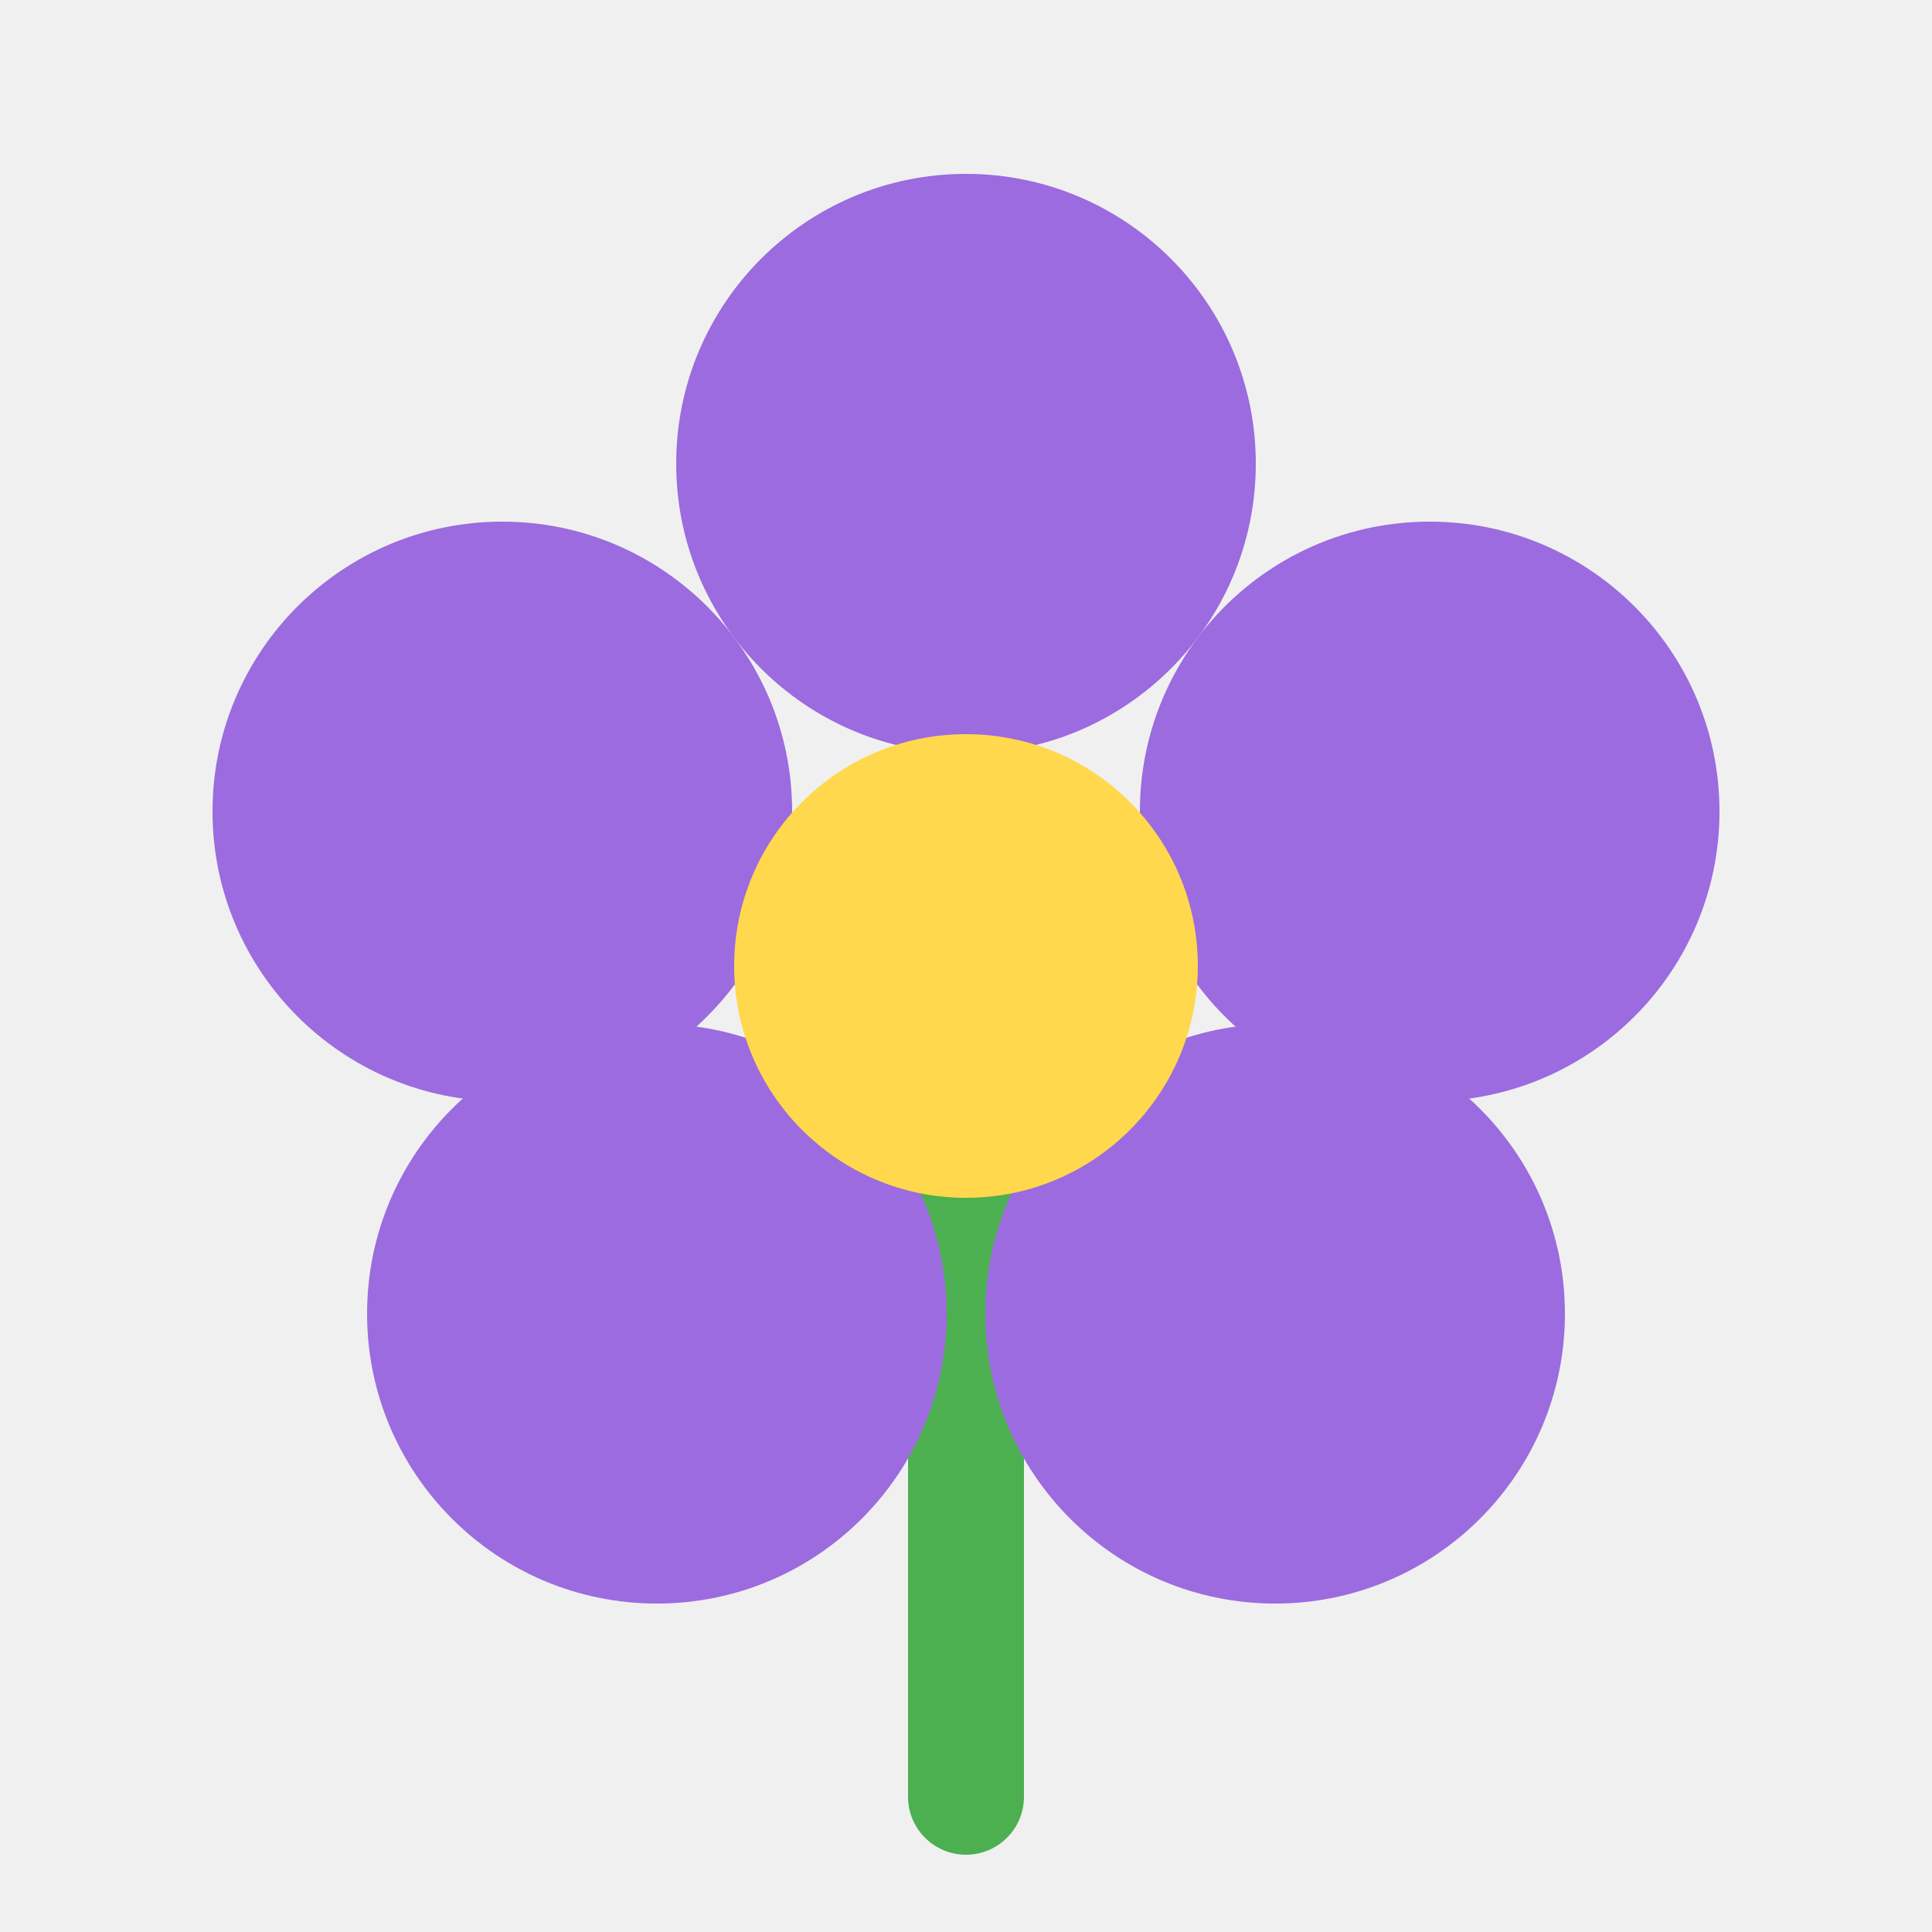
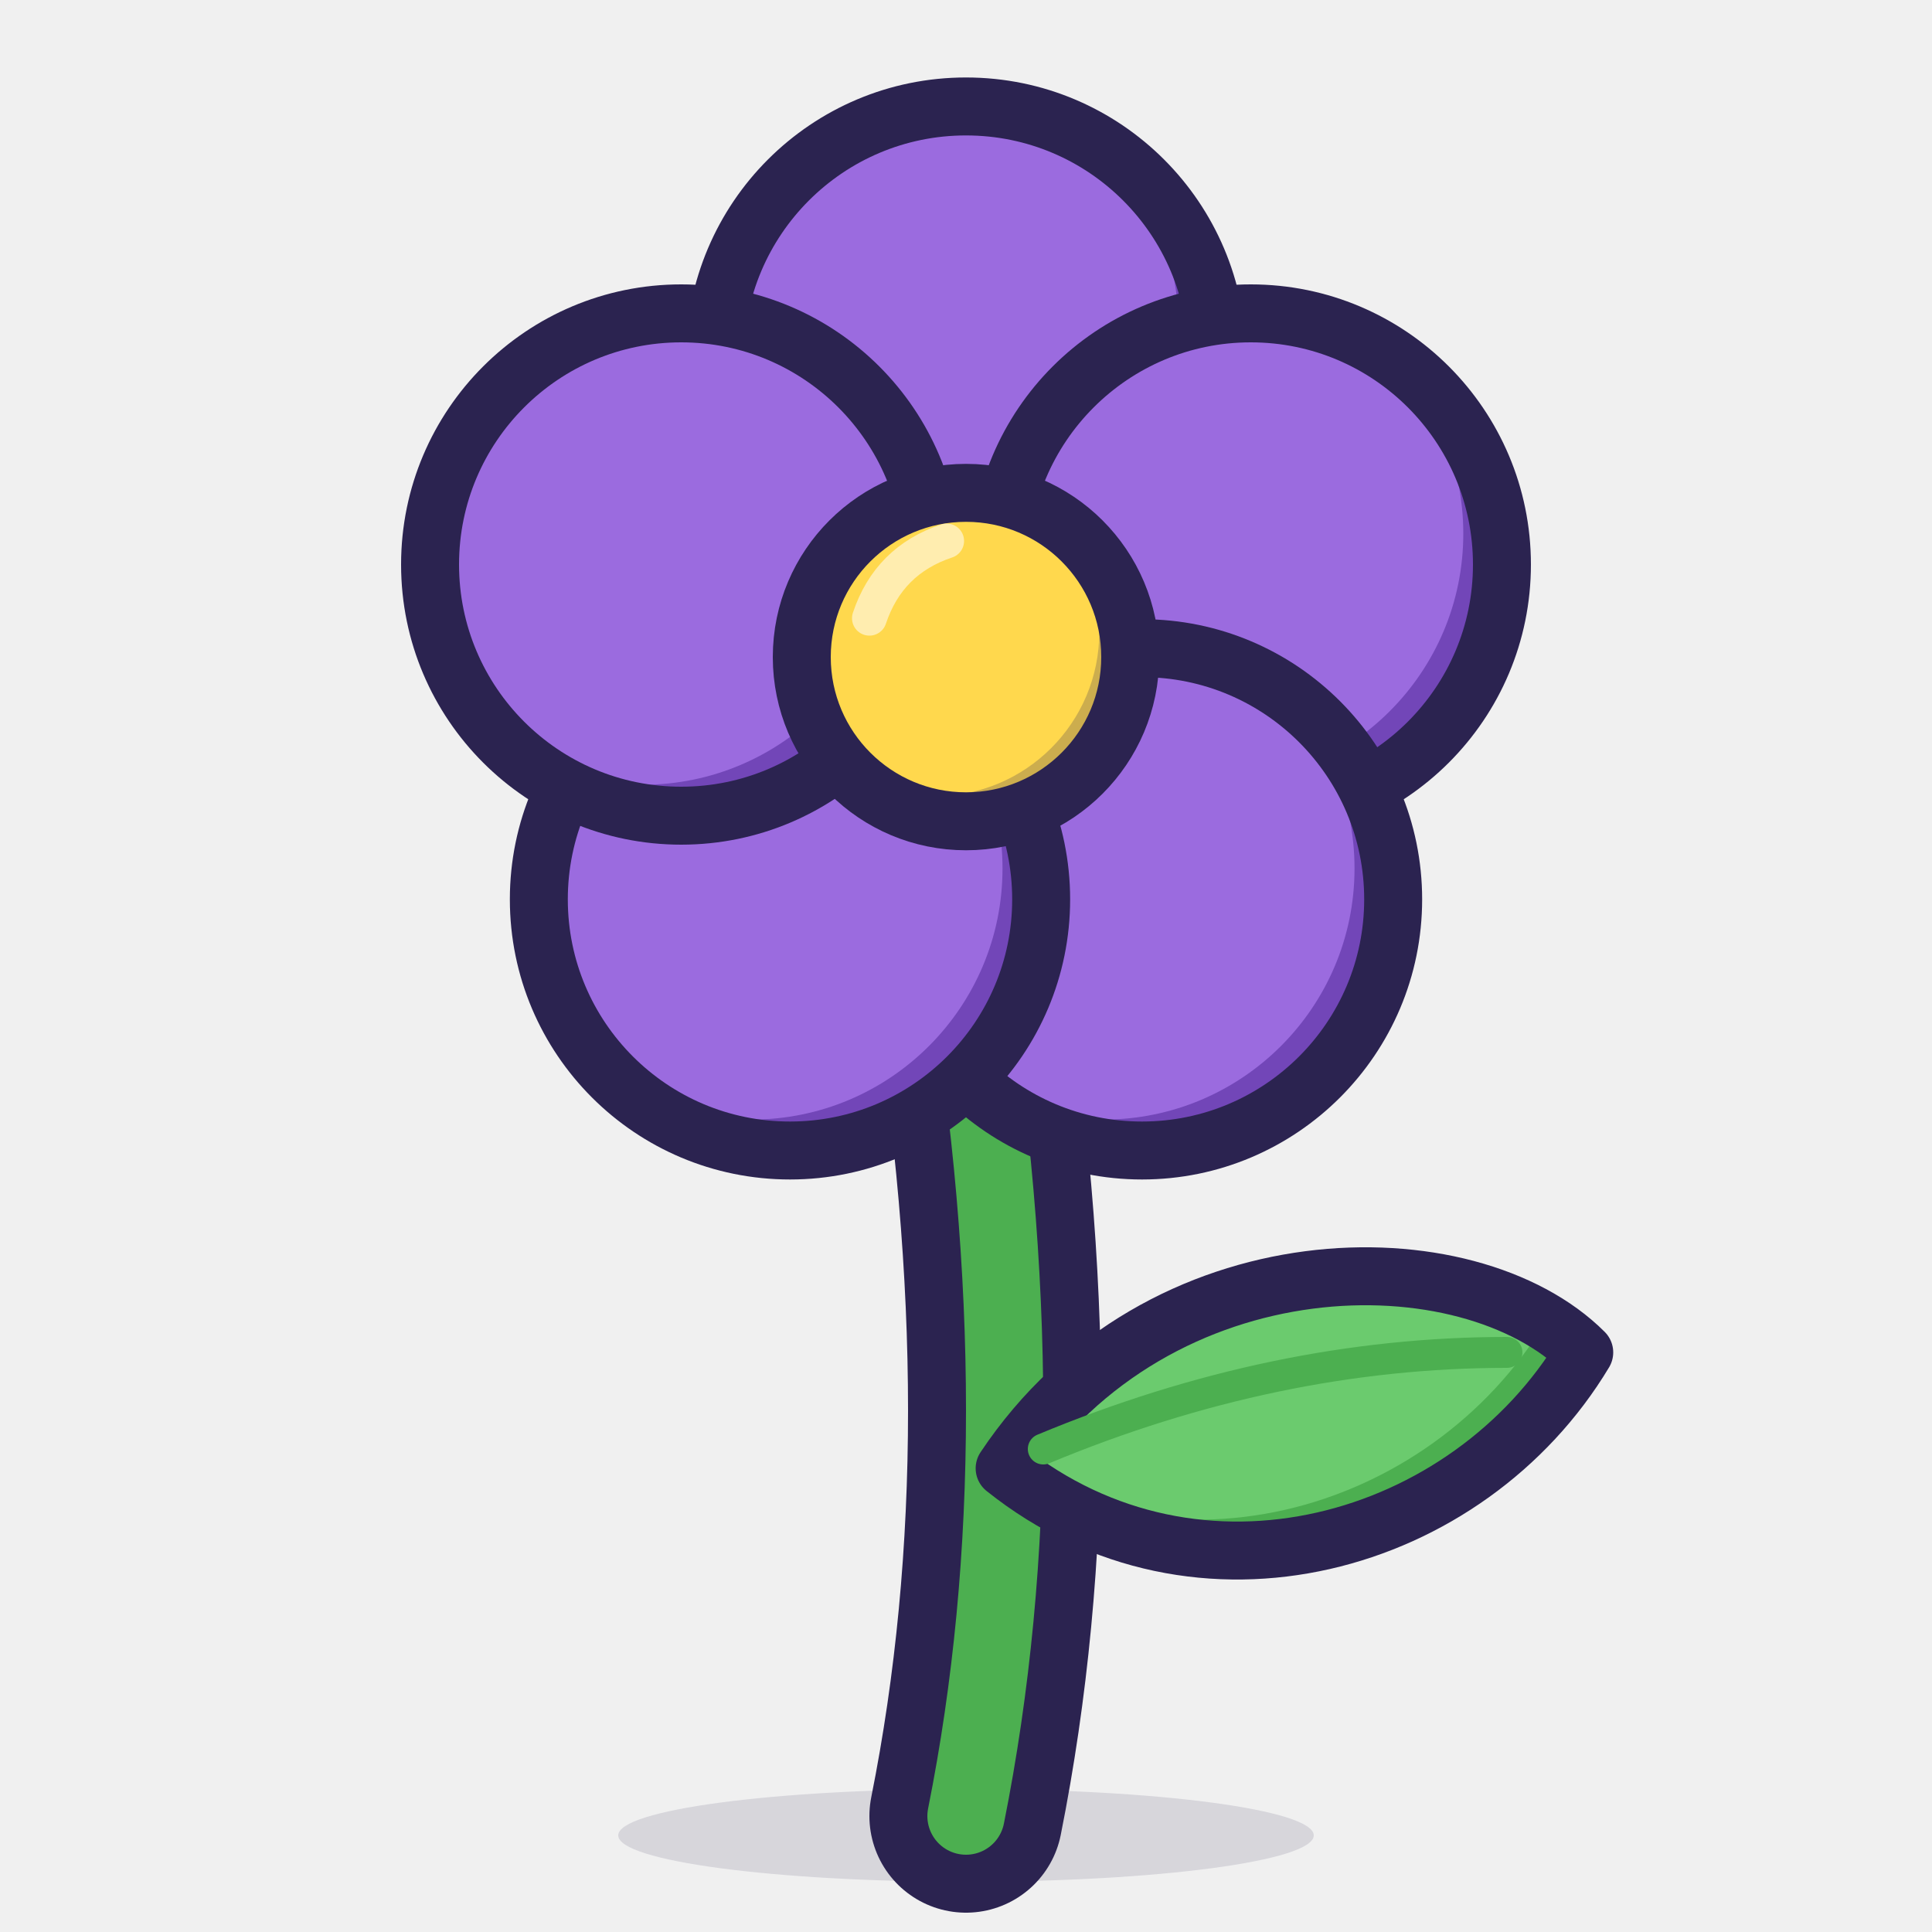
<svg xmlns="http://www.w3.org/2000/svg" viewBox="0 0 100 100" width="100" height="100">
-   <rect x="47" y="52" width="6" height="44" rx="3" fill="#4CAF50" />
-   <circle cx="50" cy="24" r="15" fill="#9B6BDF" stroke="none" stroke-width="2" />
-   <circle cx="74" cy="42" r="15" fill="#9B6BDF" stroke="none" stroke-width="2" />
-   <circle cx="66" cy="68" r="15" fill="#9B6BDF" stroke="none" stroke-width="2" />
-   <circle cx="34" cy="68" r="15" fill="#9B6BDF" stroke="none" stroke-width="2" />
-   <circle cx="26" cy="42" r="15" fill="#9B6BDF" stroke="none" stroke-width="2" />
-   <circle cx="50" cy="50" r="12" fill="#FFD84D" />
+   <ellipse cx="50" cy="95" rx="18" ry="2.4" fill="#2B2350" opacity="0.13" />
+   <path d="M50 50 Q54 74 50 94" fill="none" stroke="#2B2350" stroke-width="10" stroke-linecap="round" stroke-linejoin="round" />
+   <path d="M50 50 Q54 74 50 94" fill="none" stroke="#4CAF50" stroke-width="4" stroke-linecap="round" stroke-linejoin="round" />
+   <clipPath id="c1">
+     <path d="M52 76 C60 64 76 64 82 70 C76 80 62 84 52 76 Z" />
+   </clipPath>
+   <path d="M52 76 C60 64 76 64 82 70 C76 80 62 84 52 76 Z" fill="#4CAF50" />
+   <g clip-path="url(#c1)">
+     <path d="M52 76 C60 64 76 64 82 70 C76 80 62 84 52 76 Z" fill="#6BCB6E" transform="translate(-2 -1.6)" />
+   </g>
+   <path d="M52 76 C60 64 76 64 82 70 C76 80 62 84 52 76 Z" fill="none" stroke="#2B2350" stroke-width="3" stroke-linejoin="round" stroke-linecap="round" />
+   <path d="M54 75 Q66 70 78 70" fill="none" stroke="#4CAF50" stroke-width="1.6" stroke-linecap="round" stroke-linejoin="round" />
+   <clipPath id="c2">
+     <path d="M37.00 18.50 A13 13 0 1 1 37.00 18.52 Z" />
+   </clipPath>
+   <path d="M37.00 18.50 A13 13 0 1 1 37.00 18.52 Z" fill="#7246B8" />
+   <g clip-path="url(#c2)">
+     <path d="M37.00 18.50 A13 13 0 1 1 37.00 18.52 Z" fill="#9B6BDF" transform="translate(-2 -1.6)" />
+   </g>
+   <path d="M37.00 18.50 A13 13 0 1 1 37.00 18.52 Z" fill="none" stroke="#2B2350" stroke-width="3" stroke-linejoin="round" stroke-linecap="round" />
+   <clipPath id="c3">
+     <path d="M51.74 29.21 A13 13 0 1 1 51.74 29.23 Z" />
+   </clipPath>
+   <path d="M51.74 29.21 A13 13 0 1 1 51.74 29.23 Z" fill="#7246B8" />
+   <g clip-path="url(#c3)">
+     <path d="M51.74 29.21 A13 13 0 1 1 51.74 29.23 Z" fill="#9B6BDF" transform="translate(-2 -1.6)" />
+   </g>
+   <path d="M51.74 29.21 A13 13 0 1 1 51.74 29.23 Z" fill="none" stroke="#2B2350" stroke-width="3" stroke-linejoin="round" stroke-linecap="round" />
+   <clipPath id="c4">
+     <path d="M46.11 46.54 A13 13 0 1 1 46.11 46.56 Z" />
+   </clipPath>
+   <path d="M46.11 46.54 A13 13 0 1 1 46.11 46.56 Z" fill="#7246B8" />
+   <g clip-path="url(#c4)">
+     <path d="M46.11 46.54 A13 13 0 1 1 46.11 46.56 Z" fill="#9B6BDF" transform="translate(-2 -1.6)" />
+   </g>
+   <path d="M46.11 46.54 A13 13 0 1 1 46.11 46.56 Z" fill="none" stroke="#2B2350" stroke-width="3" stroke-linejoin="round" stroke-linecap="round" />
+   <clipPath id="c5">
+     <path d="M27.89 46.54 A13 13 0 1 1 27.89 46.56 Z" />
+   </clipPath>
+   <path d="M27.89 46.54 A13 13 0 1 1 27.89 46.56 Z" fill="#7246B8" />
+   <g clip-path="url(#c5)">
+     <path d="M27.89 46.54 A13 13 0 1 1 27.89 46.56 Z" fill="#9B6BDF" transform="translate(-2 -1.6)" />
+   </g>
+   <path d="M27.89 46.54 A13 13 0 1 1 27.89 46.56 Z" fill="none" stroke="#2B2350" stroke-width="3" stroke-linejoin="round" stroke-linecap="round" />
+   <clipPath id="c6">
+     <path d="M22.26 29.21 A13 13 0 1 1 22.26 29.23 Z" />
+   </clipPath>
+   <path d="M22.26 29.21 A13 13 0 1 1 22.26 29.23 Z" fill="#7246B8" />
+   <g clip-path="url(#c6)">
+     <path d="M22.26 29.21 A13 13 0 1 1 22.26 29.23 Z" fill="#9B6BDF" transform="translate(-2 -1.6)" />
+   </g>
+   <path d="M22.26 29.21 A13 13 0 1 1 22.26 29.23 Z" fill="none" stroke="#2B2350" stroke-width="3" stroke-linejoin="round" stroke-linecap="round" />
+   <clipPath id="c7">
+     <path d="M41.50 34.00 A8.5 8.5 0 1 1 41.50 34.02 Z" />
+   </clipPath>
+   <path d="M41.50 34.00 A8.5 8.5 0 1 1 41.50 34.02 Z" fill="#CCAD4E" />
+   <g clip-path="url(#c7)">
+     <path d="M41.50 34.00 A8.5 8.5 0 1 1 41.50 34.02 Z" fill="#FFD84D" transform="translate(-1.6 -1.3)" />
+   </g>
+   <path d="M41.50 34.00 A8.5 8.5 0 1 1 41.50 34.02 Z" fill="none" stroke="#2B2350" stroke-width="3" stroke-linejoin="round" stroke-linecap="round" />
+   <path d="M45 32 Q46 29 49 28" fill="none" stroke="#FFFFFF" stroke-width="1.8" stroke-linecap="round" stroke-linejoin="round" opacity="0.55" />
</svg>
